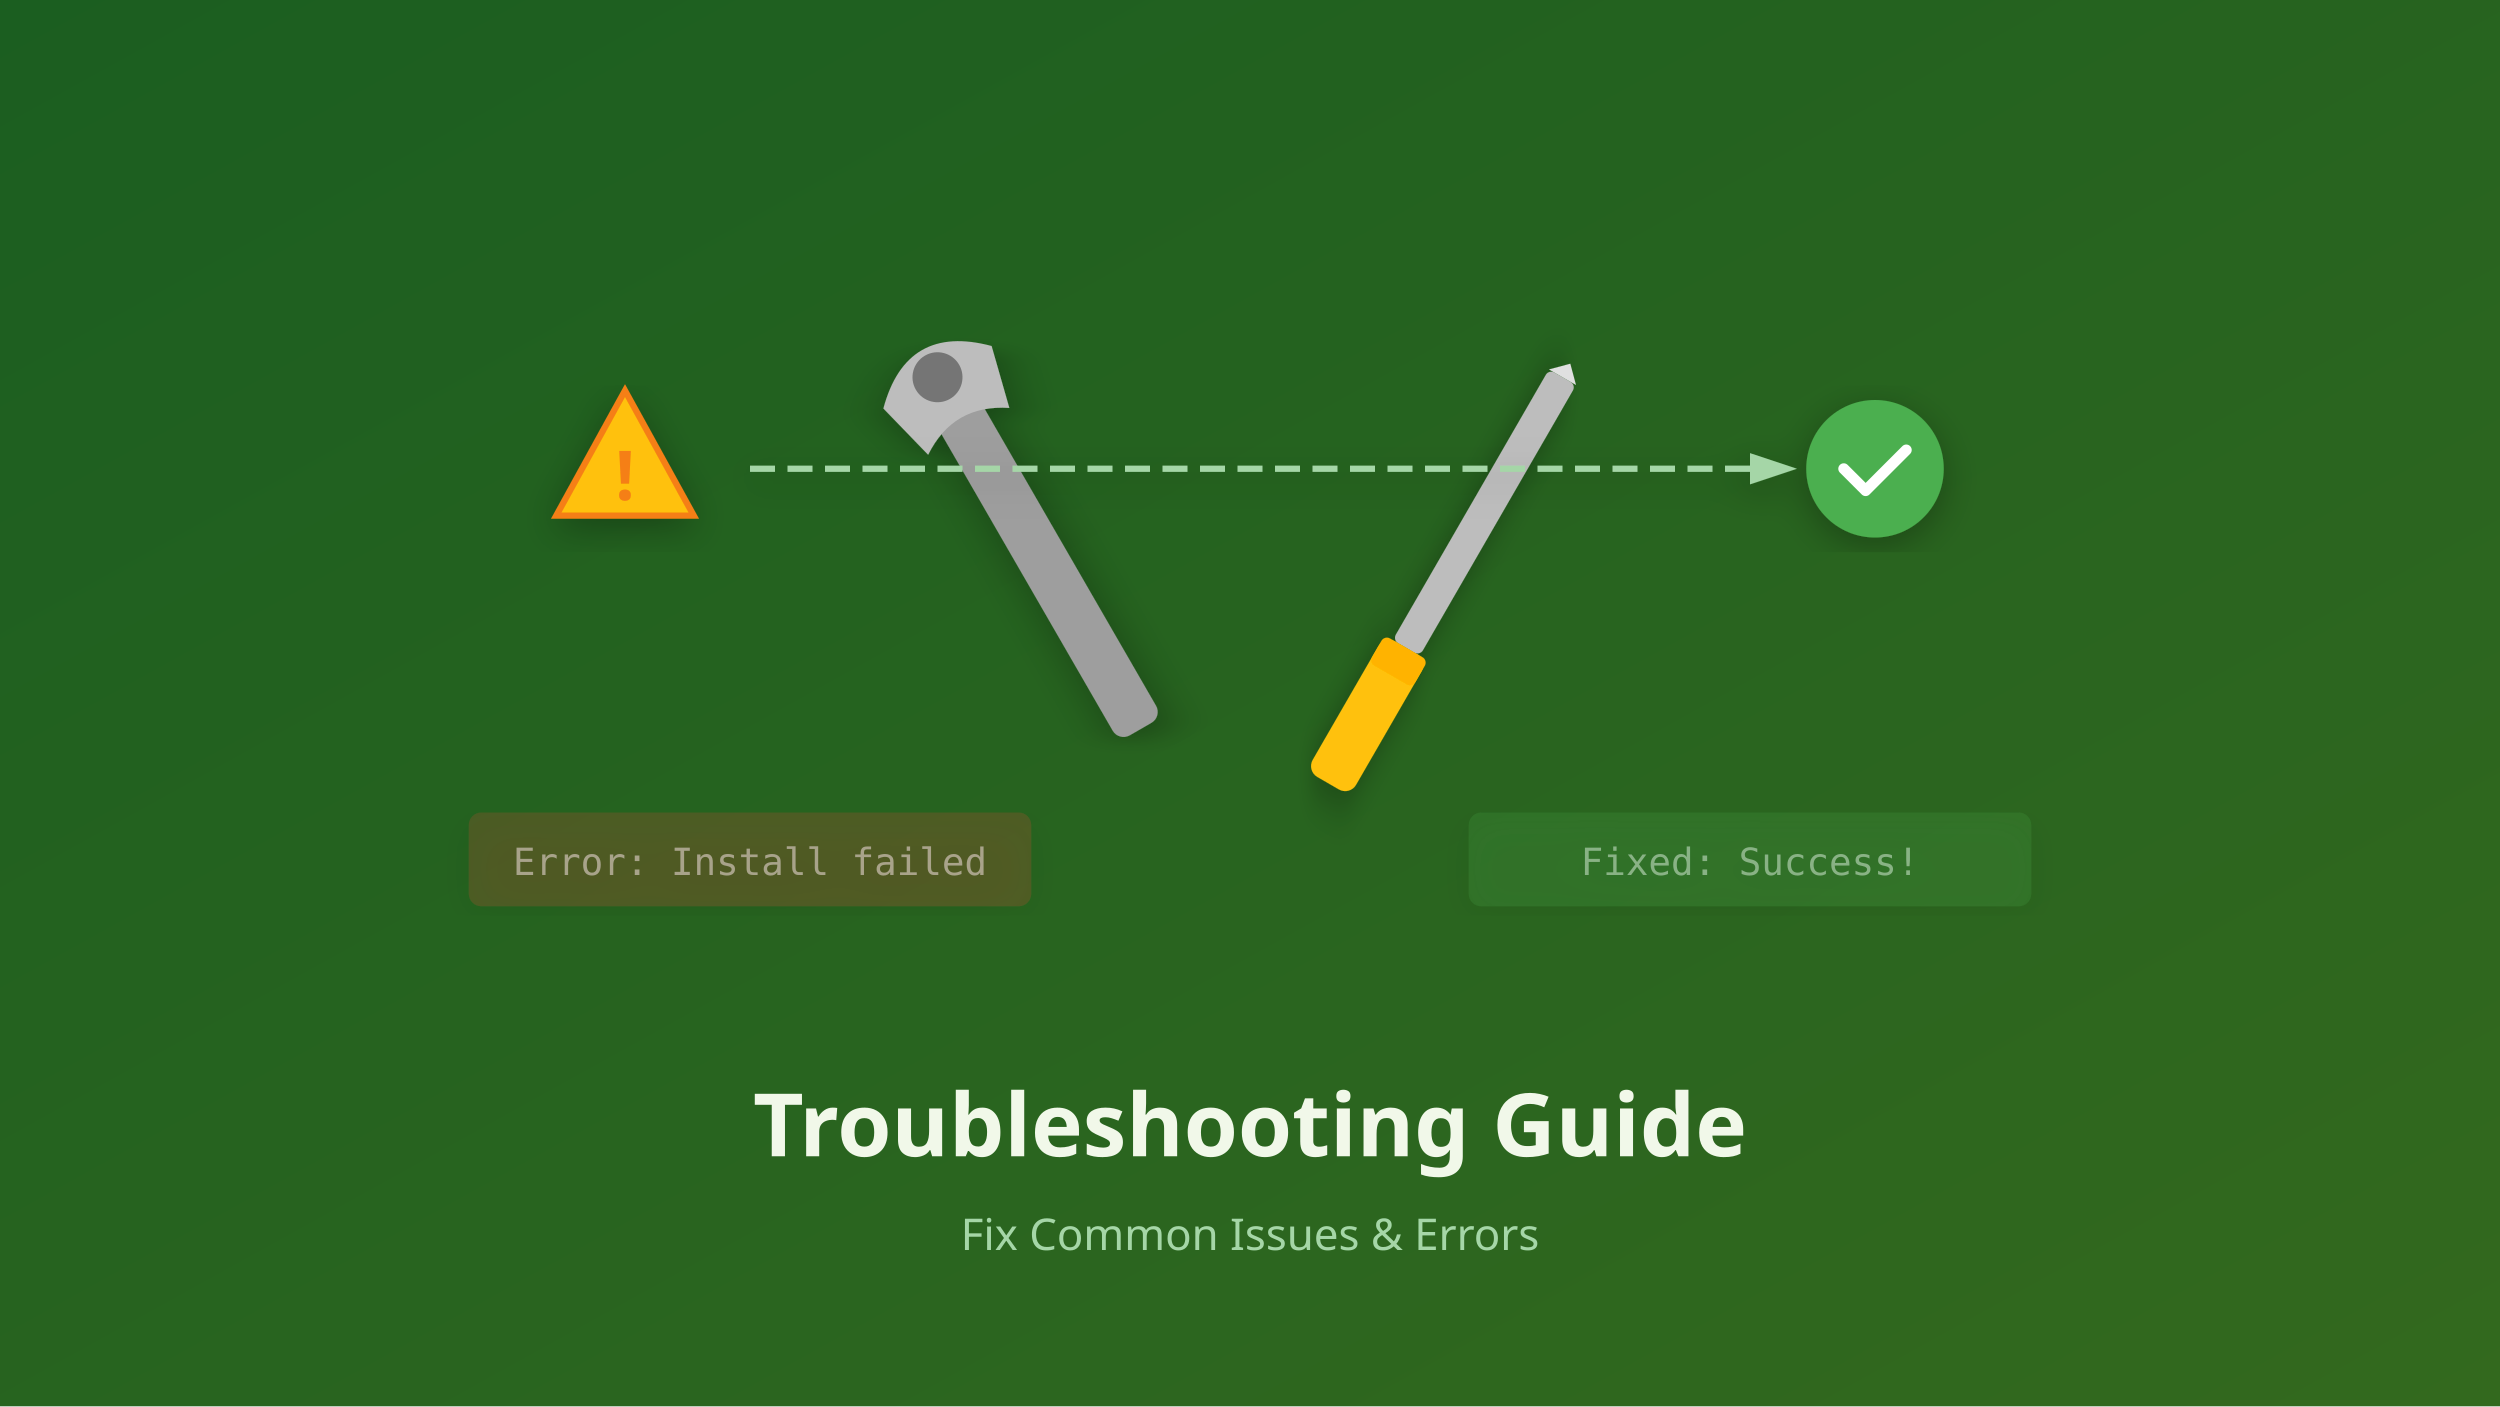
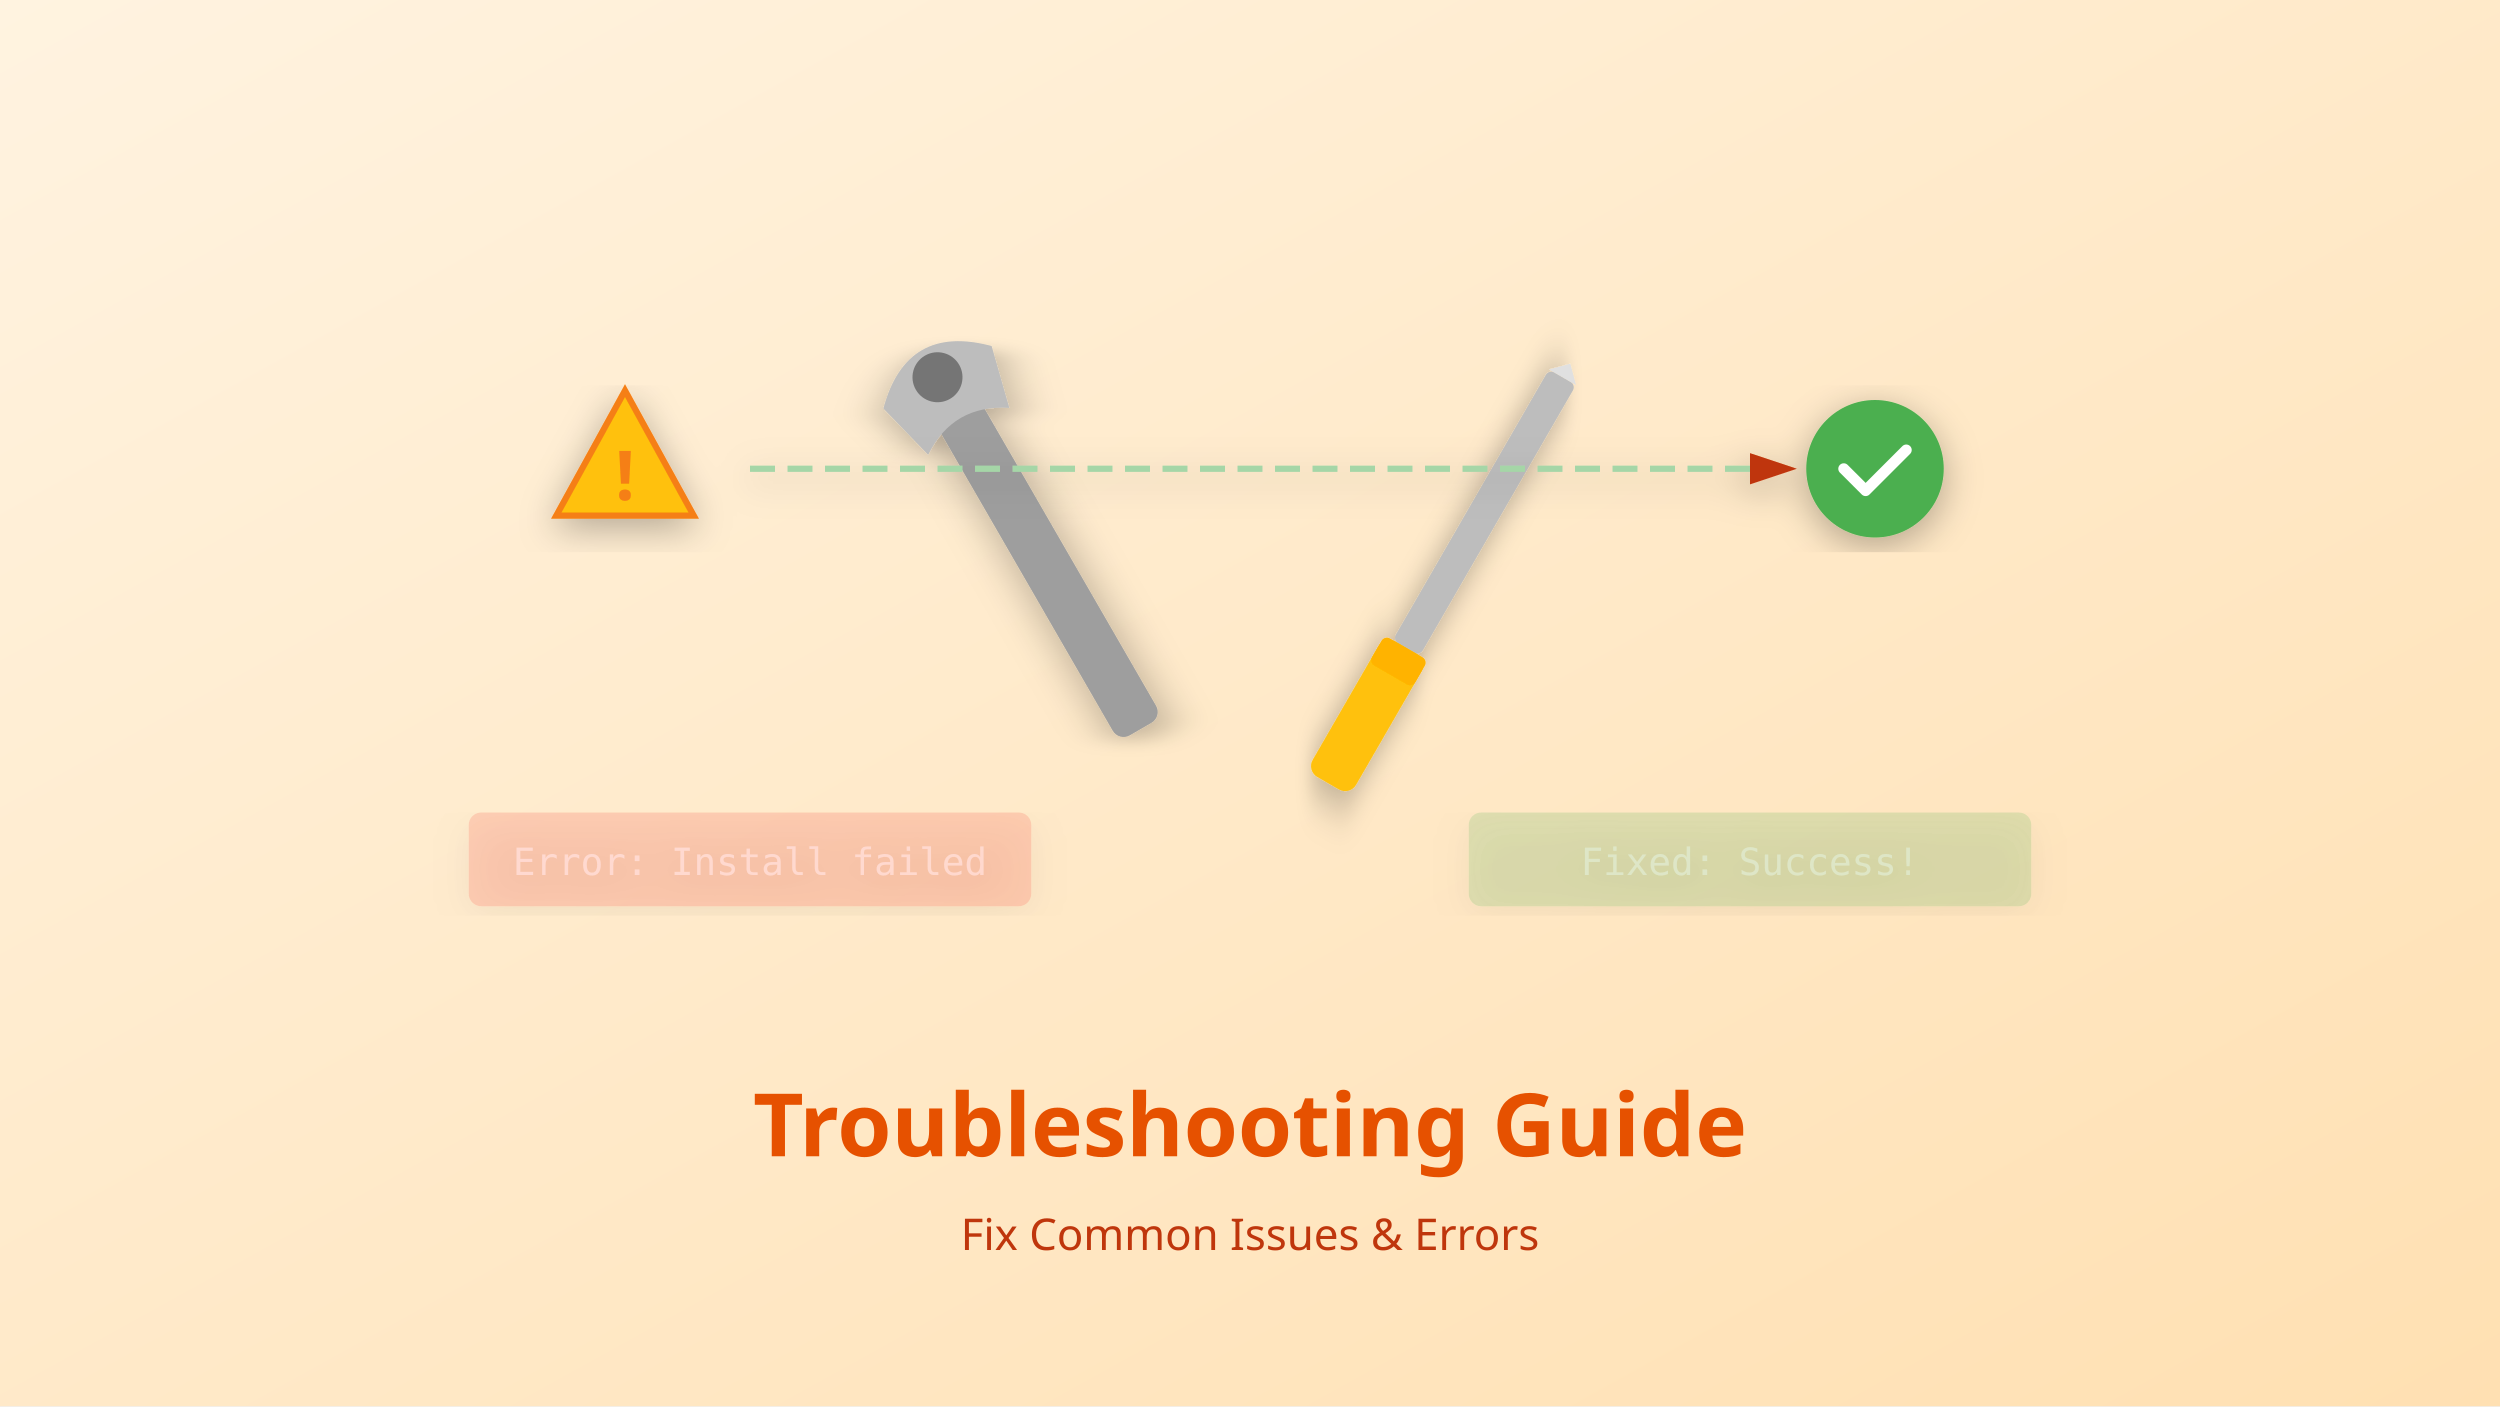
<svg xmlns="http://www.w3.org/2000/svg" viewBox="0 0 800 450" width="800" height="450">
  <defs>
    <linearGradient id="bg" x1="0" y1="0" x2="1" y2="1">
-       <stop offset="0%" stop-color="#1B5E20" />
-       <stop offset="100%" stop-color="#33691E" />
+       <stop offset="0%" stop-color="#FFF3E0" />
+       <stop offset="100%" stop-color="#FFE0B2" />
    </linearGradient>
    <filter id="s">
      <feDropShadow dx="0" dy="3" stdDeviation="6" flood-color="#000" flood-opacity="0.3" />
    </filter>
  </defs>
  <rect width="800" height="450" fill="url(#bg)" />
  <g transform="translate(340, 190) rotate(-30)" filter="url(#s)">
    <rect x="-8" y="-80" width="16" height="130" rx="4" fill="#9E9E9E" />
    <path d="M-20,-80 Q0,-100 20,-80 L15,-60 Q0,-70 -15,-60Z" fill="#BDBDBD" />
    <circle cx="0" cy="-80" r="8" fill="#757575" />
  </g>
  <g transform="translate(460, 190) rotate(30)" filter="url(#s)">
    <rect x="-5" y="-80" width="10" height="100" rx="2" fill="#BDBDBD" />
    <rect x="-8" y="20" width="16" height="50" rx="4" fill="#FFC107" />
    <rect x="-8" y="20" width="16" height="10" rx="2" fill="#FFB300" />
    <polygon points="0,-85 -5,-80 5,-80" fill="#E0E0E0" />
  </g>
  <g filter="url(#s)">
    <g transform="translate(200, 150)">
      <polygon points="0,-25 22,15 -22,15" fill="#FFC107" stroke="#F57F17" stroke-width="2" />
      <text x="0" y="10" text-anchor="middle" font-family="sans-serif" font-weight="900" font-size="22" fill="#F57F17">!</text>
    </g>
    <g transform="translate(600, 150)">
      <circle cx="0" cy="0" r="22" fill="#4CAF50" />
      <path d="M-10,0 L-3,7 L10,-6" fill="none" stroke="white" stroke-width="3.5" stroke-linecap="round" stroke-linejoin="round" />
    </g>
    <line x1="240" y1="150" x2="560" y2="150" stroke="#A5D6A7" stroke-width="2" stroke-dasharray="8,4" />
-     <polygon points="560,145 575,150 560,155" fill="#A5D6A7" />
+     <polygon points="560,145 575,150 560,155" fill="#BF360C" />
  </g>
  <g filter="url(#s)" opacity="0.6">
    <rect x="150" y="260" width="180" height="30" rx="4" fill="#F44336" opacity="0.3" />
    <text x="240" y="280" text-anchor="middle" font-family="monospace" font-size="12" fill="#FFCDD2">Error: Install failed</text>
    <rect x="470" y="260" width="180" height="30" rx="4" fill="#4CAF50" opacity="0.3" />
    <text x="560" y="280" text-anchor="middle" font-family="monospace" font-size="12" fill="#C8E6C9">Fixed: Success!</text>
  </g>
-   <text x="400" y="370" text-anchor="middle" font-family="sans-serif" font-weight="800" font-size="28" fill="#F1F8E9">Troubleshooting Guide</text>
-   <text x="400" y="400" text-anchor="middle" font-family="sans-serif" font-weight="400" font-size="14" fill="#A5D6A7">Fix Common Issues &amp; Errors</text>
+   <text x="400" y="370" text-anchor="middle" font-family="sans-serif" font-weight="800" font-size="28" fill="#E65100">Troubleshooting Guide</text>
+   <text x="400" y="400" text-anchor="middle" font-family="sans-serif" font-weight="400" font-size="14" fill="#BF360C">Fix Common Issues &amp; Errors</text>
</svg>
